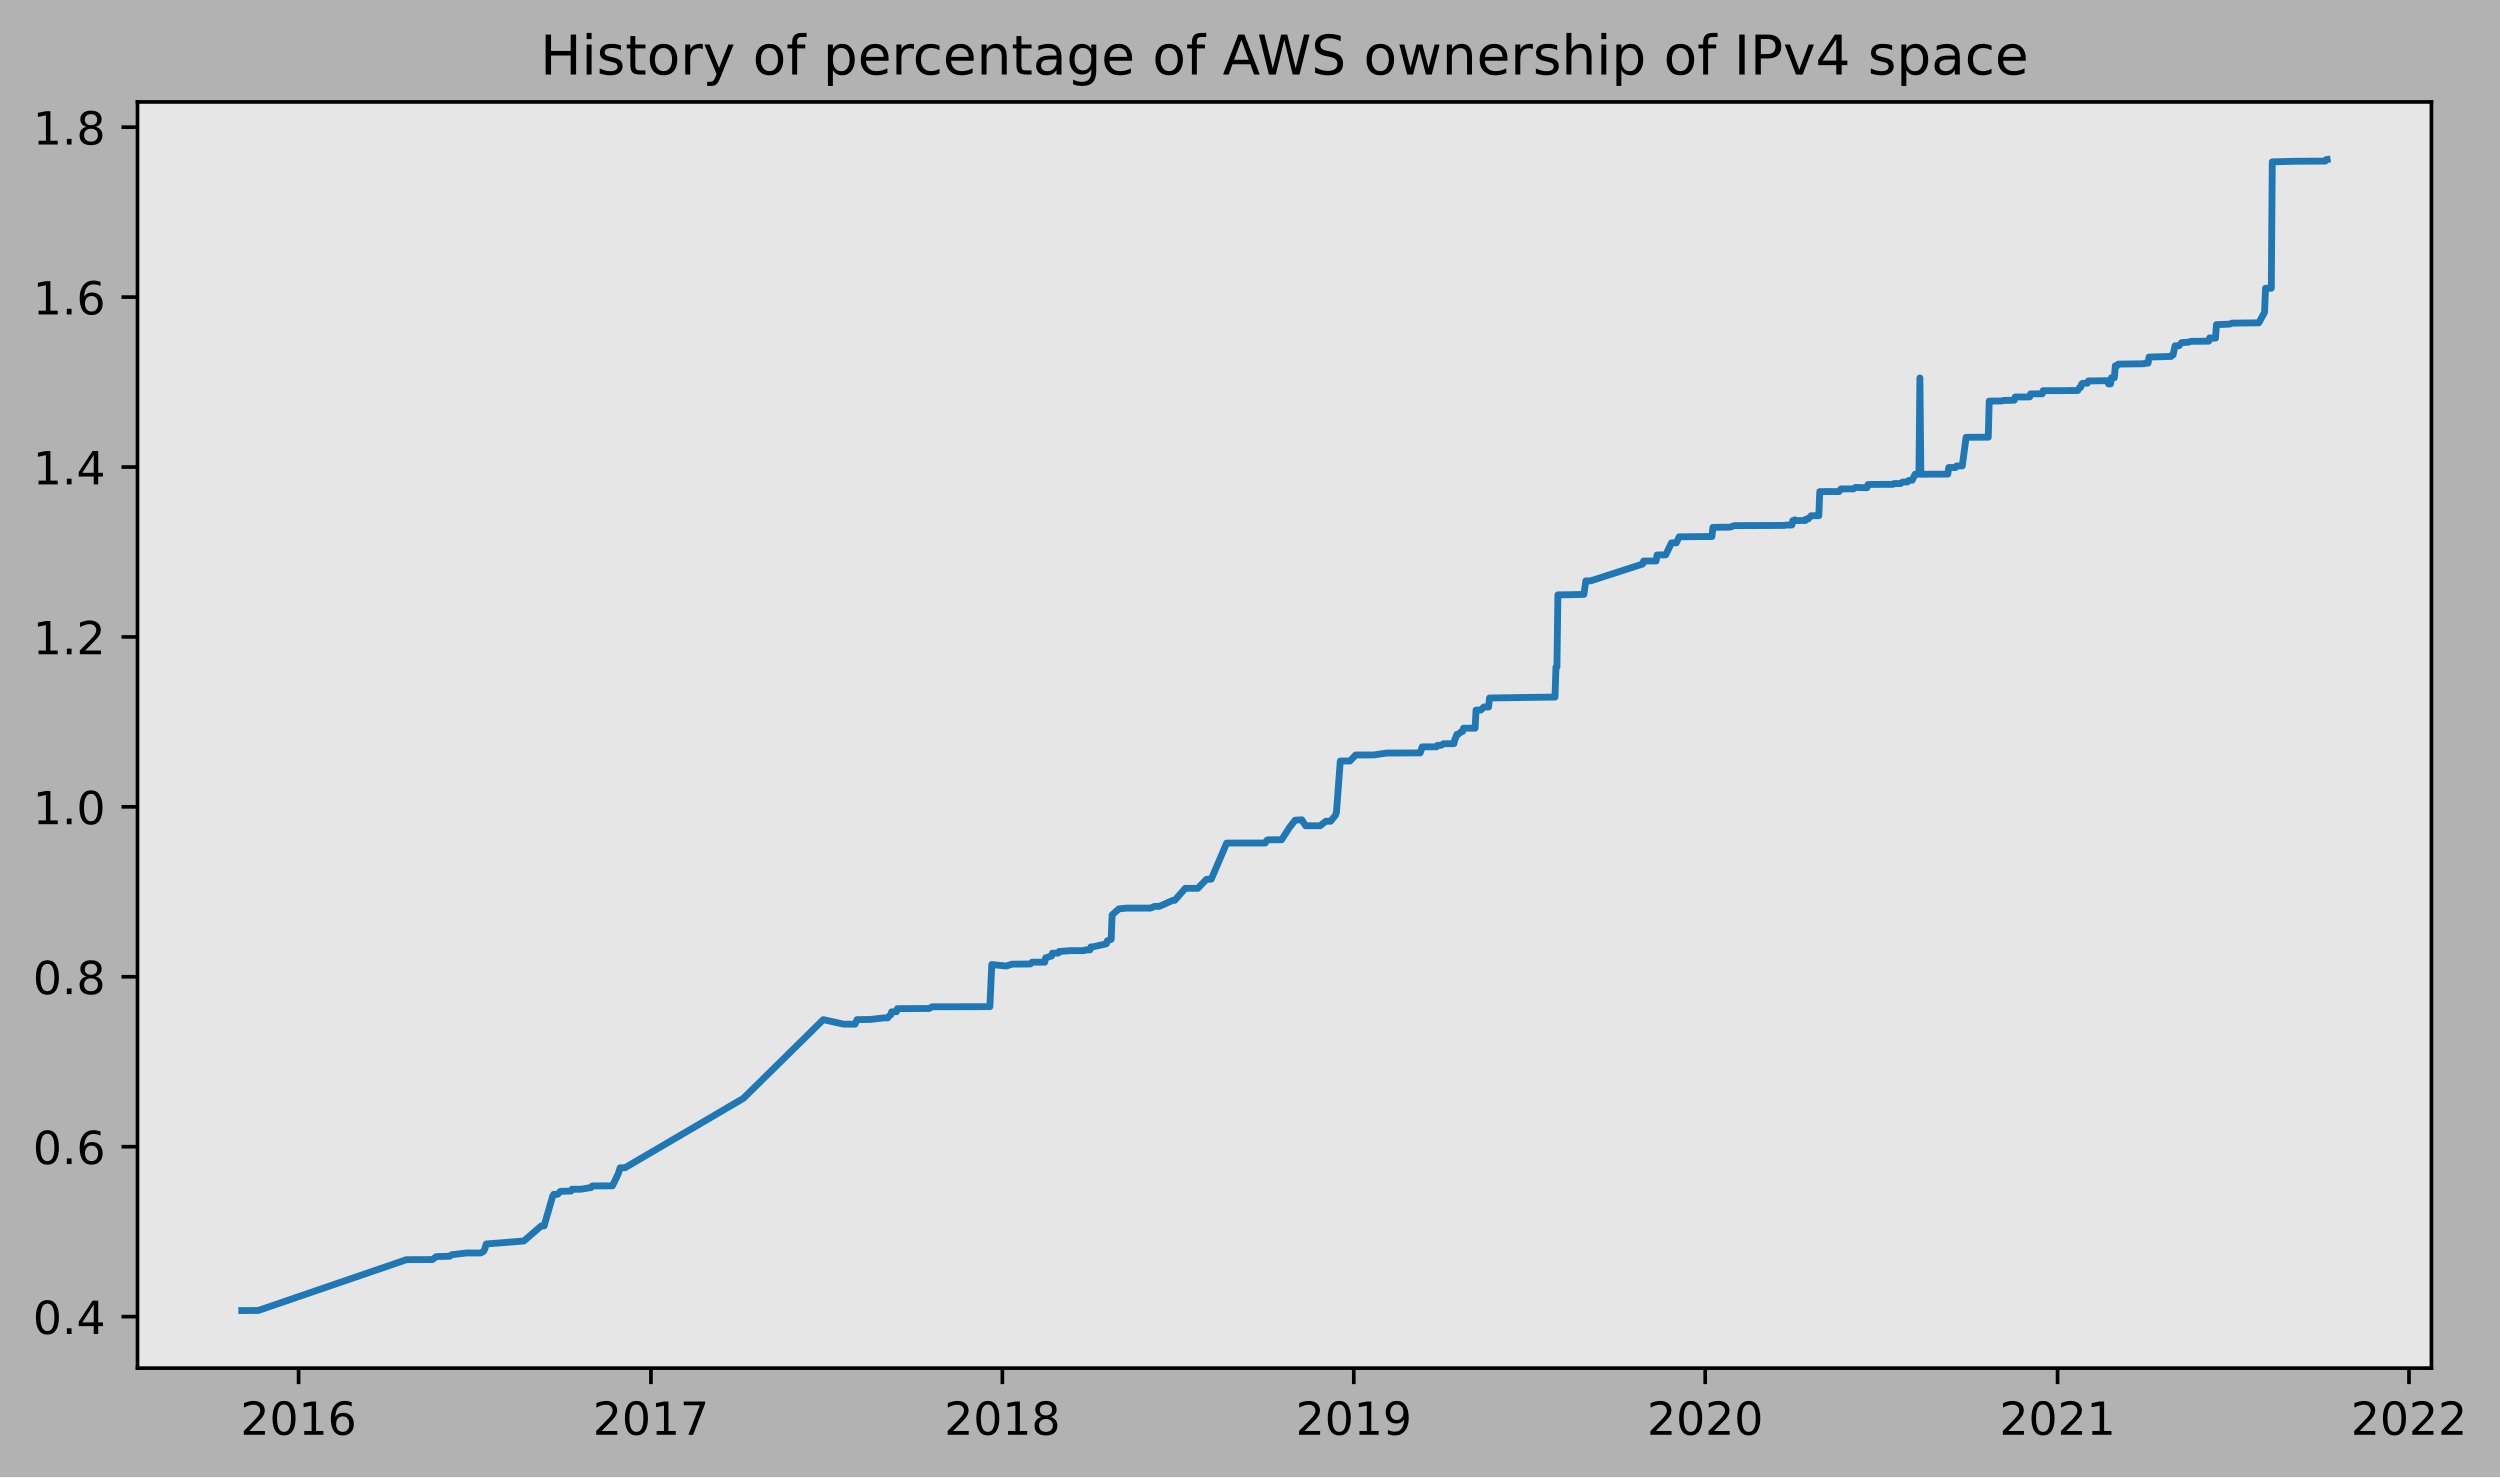
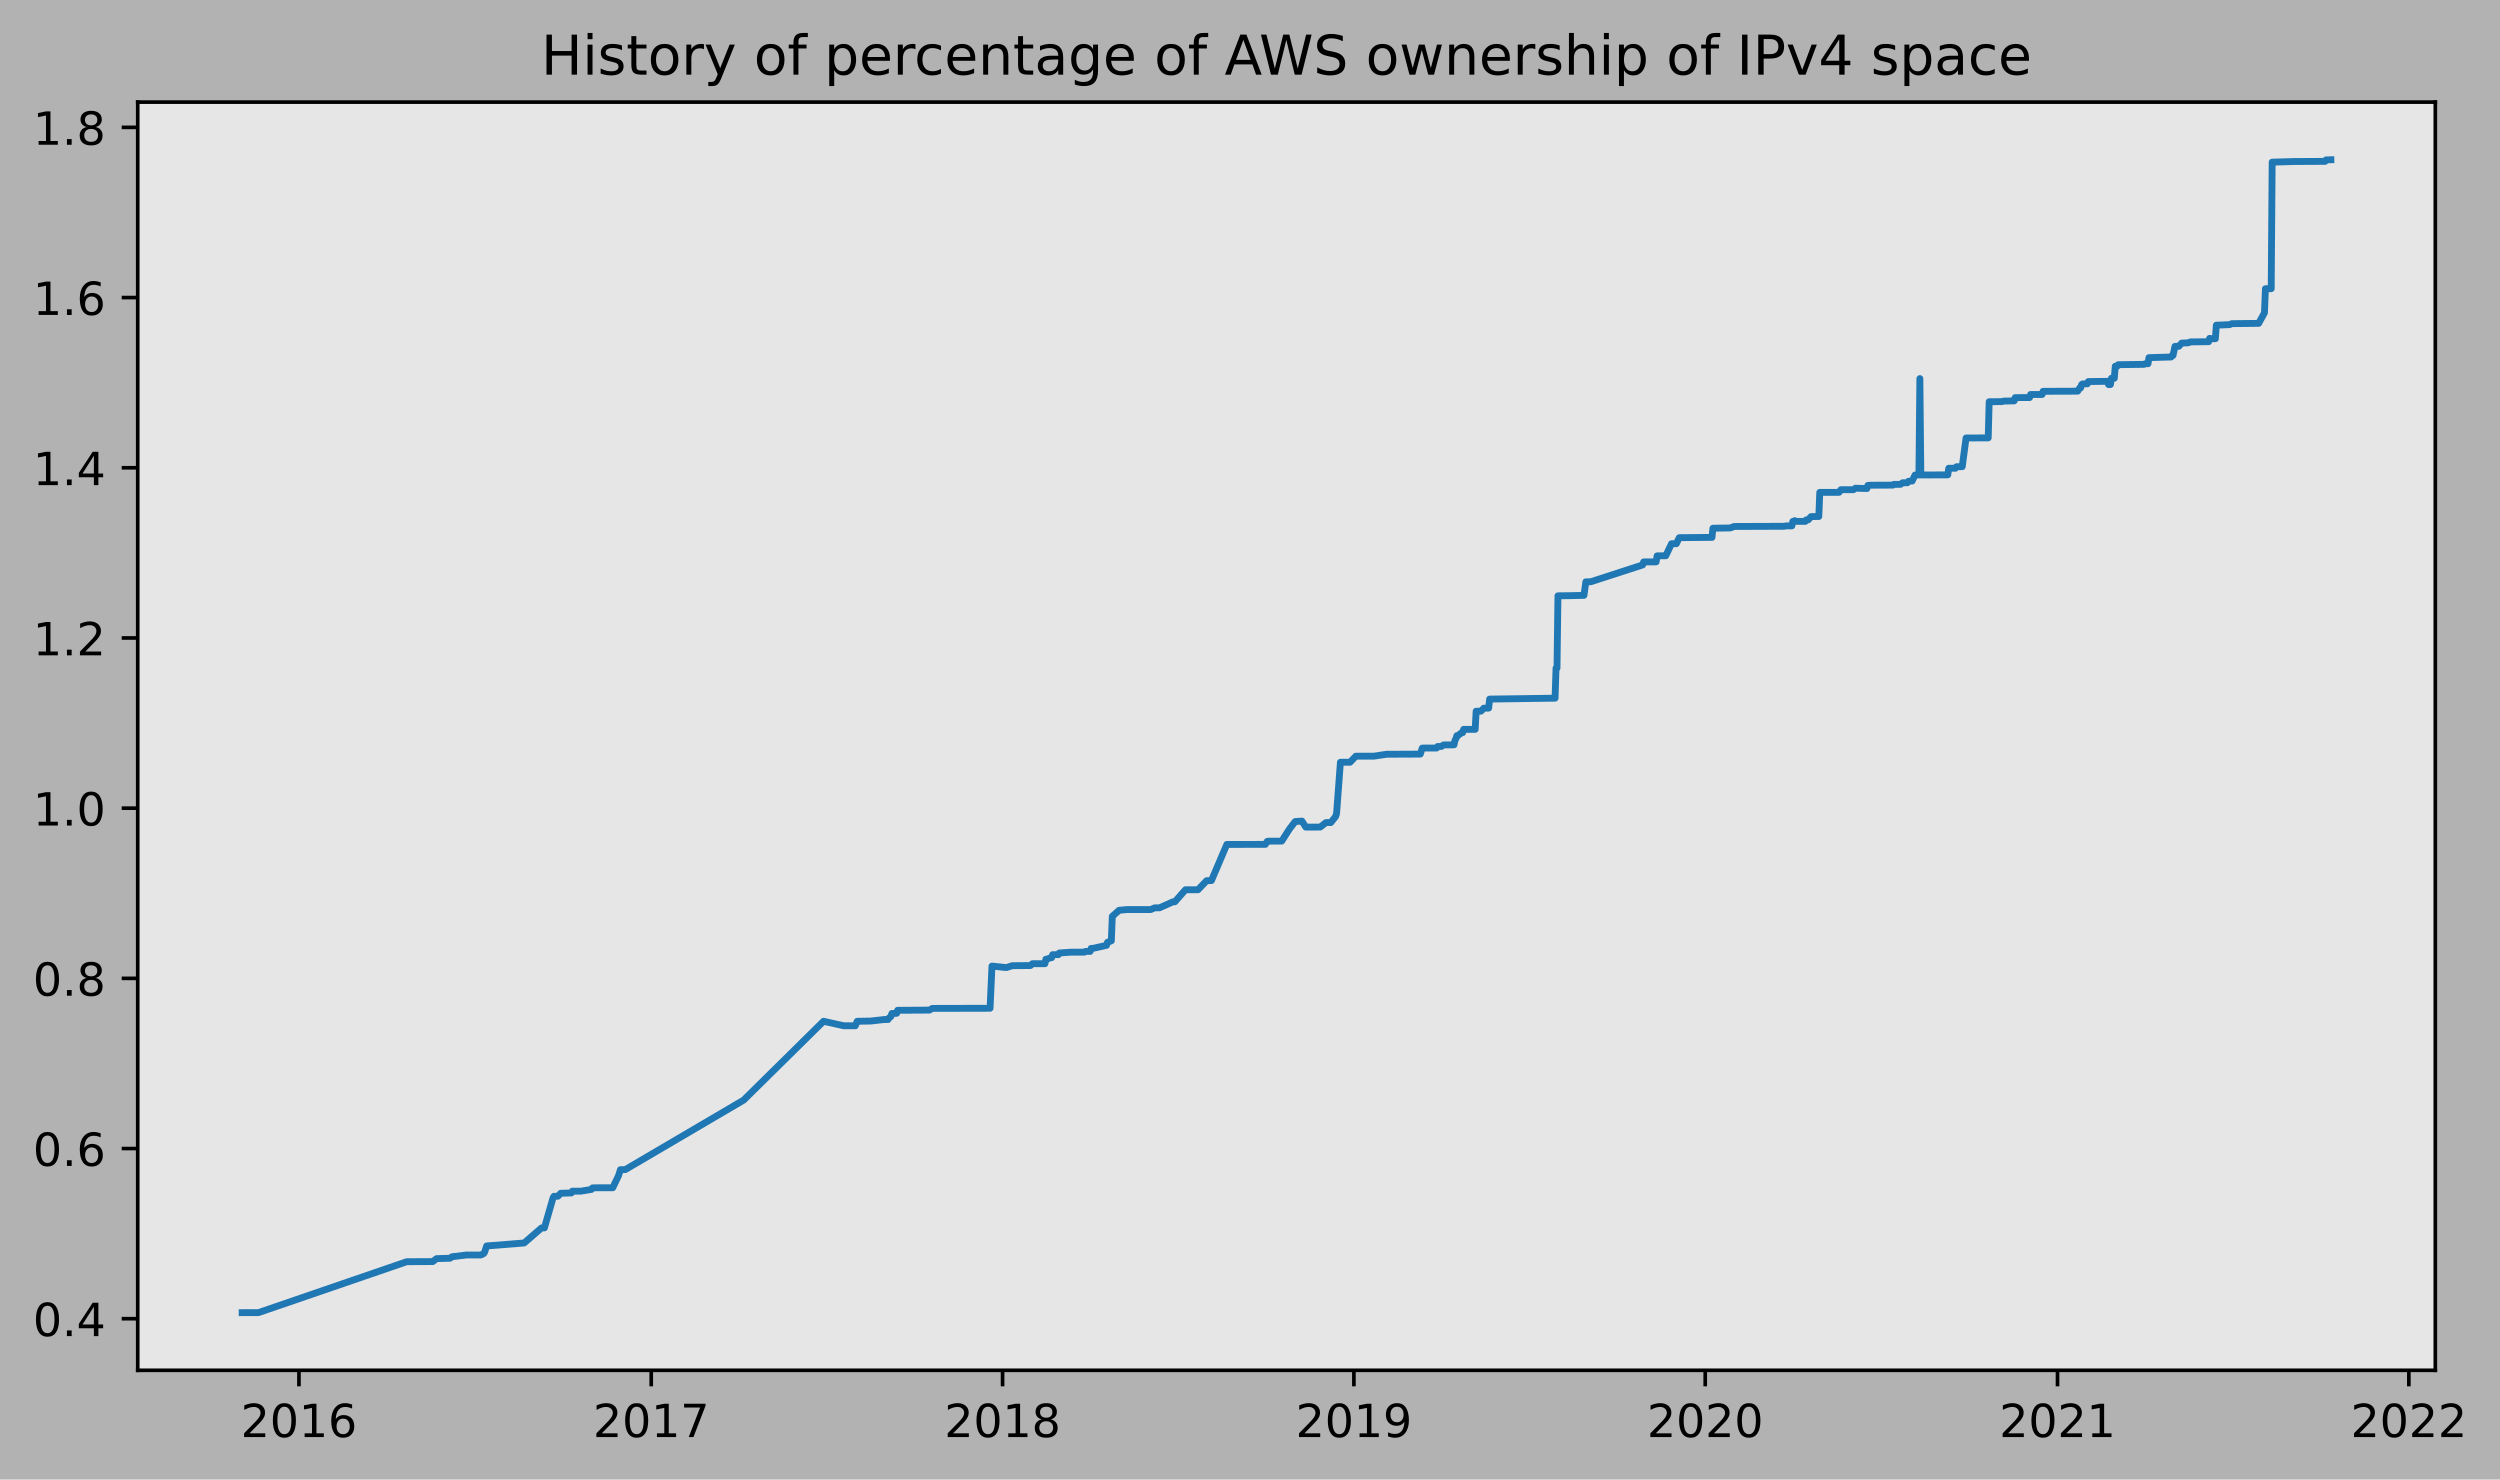
- <svg xmlns="http://www.w3.org/2000/svg" xmlns:xlink="http://www.w3.org/1999/xlink" height="323.396pt" version="1.1" viewBox="0 0 547.317 323.396" width="547.317pt">
+ <svg xmlns="http://www.w3.org/2000/svg" xmlns:xlink="http://www.w3.org/1999/xlink" height="323.396pt" version="1.1" viewBox="0 0 546.442 323.396" width="546.442pt">
  <defs>
    <style type="text/css">
*{stroke-linecap:butt;stroke-linejoin:round;}
  </style>
  </defs>
  <g id="figure_1">
    <g id="patch_1">
-       <path d="M 0 323.396  L 547.317 323.396  L 547.317 0  L 0 0  z " style="fill:#b2b2b2;" />
+       <path d="M 0 323.396  L 546.442 323.396  L 546.442 0  L 0 0  z " style="fill:#b2b2b2;" />
    </g>
    <g id="axes_1">
      <g id="patch_2">
        <path d="M 30.103 299.518  L 532.303 299.518  L 532.303 22.318  L 30.103 22.318  z " style="fill:#e6e6e6;" />
      </g>
      <g id="matplotlib.axis_1">
        <g id="xtick_1">
          <g id="line2d_1">
            <defs>
-               <path d="M 0 0  L 0 3.5  " id="m9210eb349b" style="stroke:#000000;stroke-width:0.8;" />
-             </defs>
-             <g>
-               <use style="stroke:#000000;stroke-width:0.8;" x="65.366" xlink:href="#m9210eb349b" y="299.518" />
+               <path d="M 0 0  L 0 3.5  " id="m780eaa1b71" style="stroke:#000000;stroke-width:0.8;" />
+             </defs>
+             <g>
+               <use style="stroke:#000000;stroke-width:0.8;" x="65.343" xlink:href="#m780eaa1b71" y="299.518" />
            </g>
          </g>
          <g id="text_1">
            <defs>
              <path d="M 19.188 8.297  L 53.609 8.297  L 53.609 0  L 7.328 0  L 7.328 8.297  Q 12.938 14.109 22.625 23.891  Q 32.328 33.688 34.812 36.531  Q 39.547 41.844 41.422 45.531  Q 43.312 49.219 43.312 52.781  Q 43.312 58.594 39.234 62.25  Q 35.156 65.922 28.609 65.922  Q 23.969 65.922 18.812 64.312  Q 13.672 62.703 7.812 59.422  L 7.812 69.391  Q 13.766 71.781 18.938 73  Q 24.125 74.219 28.422 74.219  Q 39.75 74.219 46.484 68.547  Q 53.219 62.891 53.219 53.422  Q 53.219 48.922 51.531 44.891  Q 49.859 40.875 45.406 35.406  Q 44.188 33.984 37.641 27.219  Q 31.109 20.453 19.188 8.297  z " id="DejaVuSans-50" />
              <path d="M 31.781 66.406  Q 24.172 66.406 20.328 58.906  Q 16.5 51.422 16.5 36.375  Q 16.5 21.391 20.328 13.891  Q 24.172 6.391 31.781 6.391  Q 39.453 6.391 43.281 13.891  Q 47.125 21.391 47.125 36.375  Q 47.125 51.422 43.281 58.906  Q 39.453 66.406 31.781 66.406  z M 31.781 74.219  Q 44.047 74.219 50.516 64.516  Q 56.984 54.828 56.984 36.375  Q 56.984 17.969 50.516 8.266  Q 44.047 -1.422 31.781 -1.422  Q 19.531 -1.422 13.062 8.266  Q 6.594 17.969 6.594 36.375  Q 6.594 54.828 13.062 64.516  Q 19.531 74.219 31.781 74.219  z " id="DejaVuSans-48" />
              <path d="M 12.406 8.297  L 28.516 8.297  L 28.516 63.922  L 10.984 60.406  L 10.984 69.391  L 28.422 72.906  L 38.281 72.906  L 38.281 8.297  L 54.391 8.297  L 54.391 0  L 12.406 0  z " id="DejaVuSans-49" />
              <path d="M 33.016 40.375  Q 26.375 40.375 22.484 35.828  Q 18.609 31.297 18.609 23.391  Q 18.609 15.531 22.484 10.953  Q 26.375 6.391 33.016 6.391  Q 39.656 6.391 43.531 10.953  Q 47.406 15.531 47.406 23.391  Q 47.406 31.297 43.531 35.828  Q 39.656 40.375 33.016 40.375  z M 52.594 71.297  L 52.594 62.312  Q 48.875 64.062 45.094 64.984  Q 41.312 65.922 37.594 65.922  Q 27.828 65.922 22.672 59.328  Q 17.531 52.734 16.797 39.406  Q 19.672 43.656 24.016 45.922  Q 28.375 48.188 33.594 48.188  Q 44.578 48.188 50.953 41.516  Q 57.328 34.859 57.328 23.391  Q 57.328 12.156 50.688 5.359  Q 44.047 -1.422 33.016 -1.422  Q 20.359 -1.422 13.672 8.266  Q 6.984 17.969 6.984 36.375  Q 6.984 53.656 15.188 63.938  Q 23.391 74.219 37.203 74.219  Q 40.922 74.219 44.703 73.484  Q 48.484 72.75 52.594 71.297  z " id="DejaVuSans-54" />
            </defs>
-             <g transform="translate(52.64131 314.1166)scale(0.1 -0.1)">
+             <g transform="translate(52.61839 314.1166)scale(0.1 -0.1)">
              <use xlink:href="#DejaVuSans-50" />
              <use x="63.623" xlink:href="#DejaVuSans-48" />
              <use x="127.246" xlink:href="#DejaVuSans-49" />
              <use x="190.869" xlink:href="#DejaVuSans-54" />
            </g>
          </g>
        </g>
        <g id="xtick_2">
          <g id="line2d_2">
            <g>
-               <use style="stroke:#000000;stroke-width:0.8;" x="142.511" xlink:href="#m9210eb349b" y="299.518" />
+               <use style="stroke:#000000;stroke-width:0.8;" x="142.346" xlink:href="#m780eaa1b71" y="299.518" />
            </g>
          </g>
          <g id="text_2">
            <defs>
              <path d="M 8.203 72.906  L 55.078 72.906  L 55.078 68.703  L 28.609 0  L 18.312 0  L 43.219 64.594  L 8.203 64.594  z " id="DejaVuSans-55" />
            </defs>
-             <g transform="translate(129.7861 314.1166)scale(0.1 -0.1)">
+             <g transform="translate(129.621 314.1166)scale(0.1 -0.1)">
              <use xlink:href="#DejaVuSans-50" />
              <use x="63.623" xlink:href="#DejaVuSans-48" />
              <use x="127.246" xlink:href="#DejaVuSans-49" />
              <use x="190.869" xlink:href="#DejaVuSans-55" />
            </g>
          </g>
        </g>
        <g id="xtick_3">
          <g id="line2d_3">
            <g>
-               <use style="stroke:#000000;stroke-width:0.8;" x="219.445" xlink:href="#m9210eb349b" y="299.518" />
+               <use style="stroke:#000000;stroke-width:0.8;" x="219.138" xlink:href="#m780eaa1b71" y="299.518" />
            </g>
          </g>
          <g id="text_3">
            <defs>
              <path d="M 31.781 34.625  Q 24.75 34.625 20.719 30.859  Q 16.703 27.094 16.703 20.516  Q 16.703 13.922 20.719 10.156  Q 24.75 6.391 31.781 6.391  Q 38.812 6.391 42.859 10.172  Q 46.922 13.969 46.922 20.516  Q 46.922 27.094 42.891 30.859  Q 38.875 34.625 31.781 34.625  z M 21.922 38.812  Q 15.578 40.375 12.031 44.719  Q 8.5 49.078 8.5 55.328  Q 8.5 64.062 14.719 69.141  Q 20.953 74.219 31.781 74.219  Q 42.672 74.219 48.875 69.141  Q 55.078 64.062 55.078 55.328  Q 55.078 49.078 51.531 44.719  Q 48 40.375 41.703 38.812  Q 48.828 37.156 52.797 32.312  Q 56.781 27.484 56.781 20.516  Q 56.781 9.906 50.312 4.234  Q 43.844 -1.422 31.781 -1.422  Q 19.734 -1.422 13.25 4.234  Q 6.781 9.906 6.781 20.516  Q 6.781 27.484 10.781 32.312  Q 14.797 37.156 21.922 38.812  z M 18.312 54.391  Q 18.312 48.734 21.844 45.562  Q 25.391 42.391 31.781 42.391  Q 38.141 42.391 41.719 45.562  Q 45.312 48.734 45.312 54.391  Q 45.312 60.062 41.719 63.234  Q 38.141 66.406 31.781 66.406  Q 25.391 66.406 21.844 63.234  Q 18.312 60.062 18.312 54.391  z " id="DejaVuSans-56" />
            </defs>
-             <g transform="translate(206.7201 314.1166)scale(0.1 -0.1)">
+             <g transform="translate(206.4132 314.1166)scale(0.1 -0.1)">
              <use xlink:href="#DejaVuSans-50" />
              <use x="63.623" xlink:href="#DejaVuSans-48" />
              <use x="127.246" xlink:href="#DejaVuSans-49" />
              <use x="190.869" xlink:href="#DejaVuSans-56" />
            </g>
          </g>
        </g>
        <g id="xtick_4">
          <g id="line2d_4">
            <g>
-               <use style="stroke:#000000;stroke-width:0.8;" x="296.379" xlink:href="#m9210eb349b" y="299.518" />
+               <use style="stroke:#000000;stroke-width:0.8;" x="295.93" xlink:href="#m780eaa1b71" y="299.518" />
            </g>
          </g>
          <g id="text_4">
            <defs>
              <path d="M 10.984 1.516  L 10.984 10.5  Q 14.703 8.734 18.5 7.812  Q 22.312 6.891 25.984 6.891  Q 35.75 6.891 40.891 13.453  Q 46.047 20.016 46.781 33.406  Q 43.953 29.203 39.594 26.953  Q 35.25 24.703 29.984 24.703  Q 19.047 24.703 12.672 31.312  Q 6.297 37.938 6.297 49.422  Q 6.297 60.641 12.938 67.422  Q 19.578 74.219 30.609 74.219  Q 43.266 74.219 49.922 64.516  Q 56.594 54.828 56.594 36.375  Q 56.594 19.141 48.406 8.859  Q 40.234 -1.422 26.422 -1.422  Q 22.703 -1.422 18.891 -0.688  Q 15.094 0.047 10.984 1.516  z M 30.609 32.422  Q 37.25 32.422 41.125 36.953  Q 45.016 41.5 45.016 49.422  Q 45.016 57.281 41.125 61.844  Q 37.25 66.406 30.609 66.406  Q 23.969 66.406 20.094 61.844  Q 16.219 57.281 16.219 49.422  Q 16.219 41.5 20.094 36.953  Q 23.969 32.422 30.609 32.422  z " id="DejaVuSans-57" />
            </defs>
-             <g transform="translate(283.6542 314.1166)scale(0.1 -0.1)">
+             <g transform="translate(283.2054 314.1166)scale(0.1 -0.1)">
              <use xlink:href="#DejaVuSans-50" />
              <use x="63.623" xlink:href="#DejaVuSans-48" />
              <use x="127.246" xlink:href="#DejaVuSans-49" />
              <use x="190.869" xlink:href="#DejaVuSans-57" />
            </g>
          </g>
        </g>
        <g id="xtick_5">
          <g id="line2d_5">
            <g>
-               <use style="stroke:#000000;stroke-width:0.8;" x="373.313" xlink:href="#m9210eb349b" y="299.518" />
+               <use style="stroke:#000000;stroke-width:0.8;" x="372.723" xlink:href="#m780eaa1b71" y="299.518" />
            </g>
          </g>
          <g id="text_5">
-             <g transform="translate(360.5882 314.1166)scale(0.1 -0.1)">
+             <g transform="translate(359.9976 314.1166)scale(0.1 -0.1)">
              <use xlink:href="#DejaVuSans-50" />
              <use x="63.623" xlink:href="#DejaVuSans-48" />
              <use x="127.246" xlink:href="#DejaVuSans-50" />
              <use x="190.869" xlink:href="#DejaVuSans-48" />
            </g>
          </g>
        </g>
        <g id="xtick_6">
          <g id="line2d_6">
            <g>
-               <use style="stroke:#000000;stroke-width:0.8;" x="450.458" xlink:href="#m9210eb349b" y="299.518" />
+               <use style="stroke:#000000;stroke-width:0.8;" x="449.725" xlink:href="#m780eaa1b71" y="299.518" />
            </g>
          </g>
          <g id="text_6">
-             <g transform="translate(437.733 314.1166)scale(0.1 -0.1)">
+             <g transform="translate(437.0002 314.1166)scale(0.1 -0.1)">
              <use xlink:href="#DejaVuSans-50" />
              <use x="63.623" xlink:href="#DejaVuSans-48" />
              <use x="127.246" xlink:href="#DejaVuSans-50" />
              <use x="190.869" xlink:href="#DejaVuSans-49" />
            </g>
          </g>
        </g>
        <g id="xtick_7">
          <g id="line2d_7">
            <g>
-               <use style="stroke:#000000;stroke-width:0.8;" x="527.392" xlink:href="#m9210eb349b" y="299.518" />
+               <use style="stroke:#000000;stroke-width:0.8;" x="526.517" xlink:href="#m780eaa1b71" y="299.518" />
            </g>
          </g>
          <g id="text_7">
-             <g transform="translate(514.667 314.1166)scale(0.1 -0.1)">
+             <g transform="translate(513.7924 314.1166)scale(0.1 -0.1)">
              <use xlink:href="#DejaVuSans-50" />
              <use x="63.623" xlink:href="#DejaVuSans-48" />
              <use x="127.246" xlink:href="#DejaVuSans-50" />
              <use x="190.869" xlink:href="#DejaVuSans-50" />
            </g>
          </g>
        </g>
      </g>
      <g id="matplotlib.axis_2">
        <g id="ytick_1">
          <g id="line2d_8">
            <defs>
-               <path d="M 0 0  L -3.5 0  " id="mf52207ef3a" style="stroke:#000000;stroke-width:0.8;" />
-             </defs>
-             <g>
-               <use style="stroke:#000000;stroke-width:0.8;" x="30.103" xlink:href="#mf52207ef3a" y="288.242" />
+               <path d="M 0 0  L -3.5 0  " id="m35c0014f4e" style="stroke:#000000;stroke-width:0.8;" />
+             </defs>
+             <g>
+               <use style="stroke:#000000;stroke-width:0.8;" x="30.103" xlink:href="#m35c0014f4e" y="288.242" />
            </g>
          </g>
          <g id="text_8">
            <defs>
              <path d="M 10.688 12.406  L 21 12.406  L 21 0  L 10.688 0  z " id="DejaVuSans-46" />
              <path d="M 37.797 64.312  L 12.891 25.391  L 37.797 25.391  z M 35.203 72.906  L 47.609 72.906  L 47.609 25.391  L 58.016 25.391  L 58.016 17.188  L 47.609 17.188  L 47.609 0  L 37.797 0  L 37.797 17.188  L 4.891 17.188  L 4.891 26.703  z " id="DejaVuSans-52" />
            </defs>
            <g transform="translate(7.2 292.0412)scale(0.1 -0.1)">
              <use xlink:href="#DejaVuSans-48" />
              <use x="63.623" xlink:href="#DejaVuSans-46" />
              <use x="95.41" xlink:href="#DejaVuSans-52" />
            </g>
          </g>
        </g>
        <g id="ytick_2">
          <g id="line2d_9">
            <g>
-               <use style="stroke:#000000;stroke-width:0.8;" x="30.103" xlink:href="#mf52207ef3a" y="251.042" />
+               <use style="stroke:#000000;stroke-width:0.8;" x="30.103" xlink:href="#m35c0014f4e" y="251.042" />
            </g>
          </g>
          <g id="text_9">
            <g transform="translate(7.2 254.8414)scale(0.1 -0.1)">
              <use xlink:href="#DejaVuSans-48" />
              <use x="63.623" xlink:href="#DejaVuSans-46" />
              <use x="95.41" xlink:href="#DejaVuSans-54" />
            </g>
          </g>
        </g>
        <g id="ytick_3">
          <g id="line2d_10">
            <g>
-               <use style="stroke:#000000;stroke-width:0.8;" x="30.103" xlink:href="#mf52207ef3a" y="213.842" />
+               <use style="stroke:#000000;stroke-width:0.8;" x="30.103" xlink:href="#m35c0014f4e" y="213.842" />
            </g>
          </g>
          <g id="text_10">
            <g transform="translate(7.2 217.6415)scale(0.1 -0.1)">
              <use xlink:href="#DejaVuSans-48" />
              <use x="63.623" xlink:href="#DejaVuSans-46" />
              <use x="95.41" xlink:href="#DejaVuSans-56" />
            </g>
          </g>
        </g>
        <g id="ytick_4">
          <g id="line2d_11">
            <g>
-               <use style="stroke:#000000;stroke-width:0.8;" x="30.103" xlink:href="#mf52207ef3a" y="176.642" />
+               <use style="stroke:#000000;stroke-width:0.8;" x="30.103" xlink:href="#m35c0014f4e" y="176.642" />
            </g>
          </g>
          <g id="text_11">
            <g transform="translate(7.2 180.4416)scale(0.1 -0.1)">
              <use xlink:href="#DejaVuSans-49" />
              <use x="63.623" xlink:href="#DejaVuSans-46" />
              <use x="95.41" xlink:href="#DejaVuSans-48" />
            </g>
          </g>
        </g>
        <g id="ytick_5">
          <g id="line2d_12">
            <g>
-               <use style="stroke:#000000;stroke-width:0.8;" x="30.103" xlink:href="#mf52207ef3a" y="139.443" />
+               <use style="stroke:#000000;stroke-width:0.8;" x="30.103" xlink:href="#m35c0014f4e" y="139.443" />
            </g>
          </g>
          <g id="text_12">
            <g transform="translate(7.2 143.2418)scale(0.1 -0.1)">
              <use xlink:href="#DejaVuSans-49" />
              <use x="63.623" xlink:href="#DejaVuSans-46" />
              <use x="95.41" xlink:href="#DejaVuSans-50" />
            </g>
          </g>
        </g>
        <g id="ytick_6">
          <g id="line2d_13">
            <g>
-               <use style="stroke:#000000;stroke-width:0.8;" x="30.103" xlink:href="#mf52207ef3a" y="102.243" />
+               <use style="stroke:#000000;stroke-width:0.8;" x="30.103" xlink:href="#m35c0014f4e" y="102.243" />
            </g>
          </g>
          <g id="text_13">
            <g transform="translate(7.2 106.0419)scale(0.1 -0.1)">
              <use xlink:href="#DejaVuSans-49" />
              <use x="63.623" xlink:href="#DejaVuSans-46" />
              <use x="95.41" xlink:href="#DejaVuSans-52" />
            </g>
          </g>
        </g>
        <g id="ytick_7">
          <g id="line2d_14">
            <g>
-               <use style="stroke:#000000;stroke-width:0.8;" x="30.103" xlink:href="#mf52207ef3a" y="65.043" />
+               <use style="stroke:#000000;stroke-width:0.8;" x="30.103" xlink:href="#m35c0014f4e" y="65.043" />
            </g>
          </g>
          <g id="text_14">
            <g transform="translate(7.2 68.84209)scale(0.1 -0.1)">
              <use xlink:href="#DejaVuSans-49" />
              <use x="63.623" xlink:href="#DejaVuSans-46" />
              <use x="95.41" xlink:href="#DejaVuSans-54" />
            </g>
          </g>
        </g>
        <g id="ytick_8">
          <g id="line2d_15">
            <g>
-               <use style="stroke:#000000;stroke-width:0.8;" x="30.103" xlink:href="#mf52207ef3a" y="27.843" />
+               <use style="stroke:#000000;stroke-width:0.8;" x="30.103" xlink:href="#m35c0014f4e" y="27.843" />
            </g>
          </g>
          <g id="text_15">
            <g transform="translate(7.2 31.64223)scale(0.1 -0.1)">
              <use xlink:href="#DejaVuSans-49" />
              <use x="63.623" xlink:href="#DejaVuSans-46" />
              <use x="95.41" xlink:href="#DejaVuSans-56" />
            </g>
          </g>
        </g>
      </g>
      <g id="line2d_16">
-         <path clip-path="url(#pef727d426b)" d="M 52.93 286.918  L 56.514 286.904  L 88.973 275.778  L 94.664 275.753  L 95.508 275.105  L 98.458 275.023  L 98.88 274.695  L 102.042 274.313  L 105.203 274.315  L 105.836 273.986  L 106.046 273.657  L 106.468 272.335  L 114.688 271.687  L 118.482 268.393  L 119.115 268.391  L 121.012 261.806  L 121.223 261.476  L 122.066 261.476  L 122.698 260.818  L 125.017 260.752  L 125.227 260.359  L 127.124 260.359  L 129.443 259.972  L 129.654 259.642  L 130.075 259.627  L 134.08 259.615  L 135.345 256.981  L 135.766 255.664  L 136.82 255.654  L 162.746 240.456  L 180.24 223.225  L 184.667 224.209  L 187.196 224.216  L 187.618 223.228  L 190.569 223.179  L 193.519 222.843  L 194.363 222.843  L 194.573 222.514  L 194.995 222.185  L 195.206 221.526  L 196.26 221.485  L 196.47 220.826  L 203.426 220.784  L 204.058 220.414  L 216.705 220.383  L 217.127 211.164  L 220.288 211.493  L 221.553 211.08  L 225.558 211.044  L 225.979 210.648  L 228.719 210.649  L 228.93 209.661  L 229.141 209.659  L 229.984 209.328  L 230.195 209.327  L 230.406 208.669  L 231.67 208.667  L 231.881 208.29  L 232.092 208.288  L 234.41 208.12  L 237.361 208.119  L 237.572 207.954  L 238.626 207.953  L 238.837 207.294  L 239.258 207.289  L 242.209 206.63  L 242.42 205.972  L 243.263 205.643  L 243.474 200.292  L 244.949 198.975  L 246.636 198.811  L 251.905 198.804  L 252.748 198.434  L 253.802 198.434  L 256.753 197.117  L 257.174 197.113  L 259.493 194.478  L 262.233 194.481  L 264.13 192.5  L 265.184 192.473  L 268.556 184.569  L 276.988 184.564  L 277.409 183.906  L 277.62 183.854  L 280.571 183.851  L 282.257 181.217  L 283.522 179.57  L 284.997 179.471  L 285.84 180.788  L 289.002 180.777  L 290.267 179.789  L 291.32 179.788  L 292.374 178.471  L 292.585 177.807  L 293.428 166.613  L 295.536 166.607  L 296.801 165.285  L 300.805 165.274  L 303.546 164.862  L 310.923 164.829  L 311.344 163.511  L 314.506 163.496  L 314.717 163.167  L 315.56 163.155  L 315.982 162.826  L 318.3 162.808  L 318.511 161.82  L 318.722 161.491  L 318.932 160.796  L 319.143 160.795  L 319.986 160.137  L 320.197 160.136  L 320.408 159.423  L 322.937 159.419  L 323.148 155.453  L 324.202 155.446  L 324.834 154.786  L 325.888 154.781  L 326.099 152.803  L 340.432 152.605  L 340.643 146.035  L 340.853 146.035  L 341.064 130.231  L 343.593 130.201  L 346.755 130.134  L 347.177 127.171  L 348.231 127.164  L 359.613 123.481  L 359.823 122.822  L 362.563 122.812  L 362.774 121.495  L 364.671 121.477  L 365.936 118.843  L 366.99 118.842  L 367.622 117.525  L 373.524 117.466  L 374.789 117.461  L 374.999 115.456  L 378.793 115.399  L 379.637 115.075  L 390.597 115.031  L 391.019 114.949  L 392.283 114.944  L 392.494 113.977  L 392.705 113.977  L 392.916 113.804  L 393.126 113.966  L 395.234 113.953  L 395.445 113.625  L 395.866 113.624  L 396.499 112.912  L 398.185 112.895  L 398.396 107.625  L 402.611 107.616  L 403.033 107.039  L 405.773 107.037  L 406.195 106.708  L 408.724 106.785  L 408.935 106.091  L 409.778 106.056  L 414.415 106.034  L 414.626 105.869  L 416.101 105.864  L 416.523 105.525  L 417.577 105.521  L 417.787 105.223  L 418.209 105.141  L 418.63 105.141  L 419.263 103.824  L 420.106 103.824  L 420.317 82.75  L 420.527 103.822  L 426.429 103.797  L 426.64 102.349  L 428.115 102.349  L 428.326 102.018  L 429.591 102  L 430.434 95.734  L 435.282 95.711  L 435.493 87.809  L 438.233 87.786  L 438.654 87.669  L 440.973 87.621  L 441.184 86.911  L 444.345 86.898  L 444.556 86.228  L 447.086 86.224  L 447.296 85.532  L 454.884 85.502  L 455.306 84.797  L 455.517 84.797  L 455.727 84.081  L 455.938 83.914  L 456.992 83.894  L 457.203 83.401  L 461.418 83.345  L 461.629 84.054  L 462.051 84.052  L 462.262 82.686  L 462.894 82.686  L 463.105 80.052  L 463.526 80.05  L 463.737 79.716  L 469.428 79.635  L 469.639 79.504  L 470.271 79.503  L 470.482 78.175  L 475.33 78.029  L 475.541 77.699  L 475.751 77.697  L 476.173 75.711  L 477.016 75.702  L 477.648 74.992  L 479.124 74.928  L 479.545 74.732  L 483.55 74.689  L 483.761 73.963  L 484.393 74.044  L 485.026 74.038  L 485.236 71.074  L 485.869 71.055  L 488.187 70.95  L 488.609 70.744  L 494.511 70.679  L 495.775 68.369  L 495.986 63.101  L 497.251 63.1  L 497.461 35.441  L 501.256 35.335  L 502.099 35.307  L 507.579 35.277  L 509.054 35.274  L 509.265 34.945  L 509.476 34.918  L 509.476 34.918  " style="fill:none;stroke:#1f77b4;stroke-linecap:square;stroke-width:1.5;" />
+         <path clip-path="url(#p59aba2f9f2)" d="M 52.93 286.918  L 56.507 286.904  L 88.907 275.778  L 94.588 275.753  L 95.429 275.105  L 98.375 275.023  L 98.795 274.695  L 101.951 274.313  L 105.107 274.315  L 105.738 273.986  L 105.949 273.657  L 106.369 272.335  L 114.575 271.687  L 118.362 268.393  L 118.993 268.391  L 120.886 261.806  L 121.097 261.476  L 121.938 261.476  L 122.569 260.818  L 124.884 260.752  L 125.094 260.359  L 126.988 260.359  L 129.302 259.972  L 129.512 259.642  L 129.933 259.627  L 133.93 259.615  L 135.193 256.981  L 135.614 255.664  L 136.665 255.654  L 162.543 240.456  L 180.006 223.225  L 184.424 224.209  L 186.949 224.216  L 187.369 223.228  L 190.315 223.179  L 193.26 222.843  L 194.102 222.843  L 194.312 222.514  L 194.733 222.185  L 194.943 221.526  L 195.995 221.485  L 196.206 220.826  L 203.149 220.784  L 203.78 220.414  L 216.403 220.383  L 216.824 211.164  L 219.98 211.493  L 221.242 211.08  L 225.239 211.044  L 225.66 210.648  L 228.395 210.649  L 228.606 209.661  L 228.816 209.659  L 229.658 209.328  L 229.868 209.327  L 230.078 208.669  L 231.341 208.667  L 231.551 208.29  L 231.762 208.288  L 234.076 208.12  L 237.021 208.119  L 237.232 207.954  L 238.284 207.953  L 238.494 207.294  L 238.915 207.289  L 241.86 206.63  L 242.071 205.972  L 242.912 205.643  L 243.123 200.292  L 244.595 198.975  L 246.278 198.811  L 251.538 198.804  L 252.38 198.434  L 253.432 198.434  L 256.377 197.117  L 256.798 197.113  L 259.112 194.478  L 261.847 194.481  L 263.741 192.5  L 264.793 192.473  L 268.159 184.569  L 276.575 184.564  L 276.995 183.906  L 277.206 183.854  L 280.151 183.851  L 281.834 181.217  L 283.097 179.57  L 284.569 179.471  L 285.411 180.788  L 288.567 180.777  L 289.829 179.789  L 290.881 179.788  L 291.933 178.471  L 292.143 177.807  L 292.985 166.613  L 295.089 166.607  L 296.351 165.285  L 300.349 165.274  L 303.084 164.862  L 310.447 164.829  L 310.868 163.511  L 314.024 163.496  L 314.234 163.167  L 315.076 163.155  L 315.497 162.826  L 317.811 162.808  L 318.021 161.82  L 318.232 161.491  L 318.442 160.796  L 318.652 160.795  L 319.494 160.137  L 319.704 160.136  L 319.915 159.423  L 322.439 159.419  L 322.65 155.453  L 323.702 155.446  L 324.333 154.786  L 325.385 154.781  L 325.595 152.803  L 339.902 152.605  L 340.112 146.035  L 340.323 146.035  L 340.533 130.231  L 343.058 130.201  L 346.214 130.134  L 346.634 127.171  L 347.686 127.164  L 359.047 123.481  L 359.258 122.822  L 361.993 122.812  L 362.203 121.495  L 364.097 121.477  L 365.359 118.843  L 366.411 118.842  L 367.042 117.525  L 372.933 117.466  L 374.195 117.461  L 374.406 115.456  L 378.193 115.399  L 379.034 115.075  L 389.975 115.031  L 390.395 114.949  L 391.658 114.944  L 391.868 113.977  L 392.078 113.977  L 392.289 113.804  L 392.499 113.966  L 394.603 113.953  L 394.814 113.625  L 395.234 113.624  L 395.865 112.912  L 397.549 112.895  L 397.759 107.625  L 401.967 107.616  L 402.388 107.039  L 405.123 107.037  L 405.543 106.708  L 408.068 106.785  L 408.278 106.091  L 409.12 106.056  L 413.749 106.034  L 413.959 105.869  L 415.432 105.864  L 415.852 105.525  L 416.904 105.521  L 417.115 105.223  L 417.536 105.141  L 417.956 105.141  L 418.588 103.824  L 419.429 103.824  L 419.639 82.75  L 419.85 103.822  L 425.741 103.797  L 425.951 102.349  L 427.424 102.349  L 427.634 102.018  L 428.897 102  L 429.738 95.734  L 434.577 95.711  L 434.788 87.809  L 437.523 87.786  L 437.943 87.669  L 440.258 87.621  L 440.468 86.911  L 443.624 86.898  L 443.834 86.228  L 446.359 86.224  L 446.569 85.532  L 454.143 85.502  L 454.564 84.797  L 454.775 84.797  L 454.985 84.081  L 455.195 83.914  L 456.247 83.894  L 456.458 83.401  L 460.665 83.345  L 460.876 84.054  L 461.297 84.052  L 461.507 82.686  L 462.138 82.686  L 462.349 80.052  L 462.769 80.05  L 462.98 79.716  L 468.66 79.635  L 468.871 79.504  L 469.502 79.503  L 469.712 78.175  L 474.551 78.029  L 474.762 77.699  L 474.972 77.697  L 475.393 75.711  L 476.234 75.702  L 476.865 74.992  L 478.338 74.928  L 478.759 74.732  L 482.756 74.689  L 482.967 73.963  L 483.598 74.044  L 484.229 74.038  L 484.439 71.074  L 485.071 71.055  L 487.385 70.95  L 487.806 70.744  L 493.697 70.679  L 494.959 68.369  L 495.169 63.101  L 496.432 63.1  L 496.642 35.441  L 500.429 35.335  L 501.271 35.307  L 506.741 35.277  L 508.214 35.274  L 508.424 34.945  L 509.476 34.918  L 509.476 34.918  " style="fill:none;stroke:#1f77b4;stroke-linecap:square;stroke-width:1.5;" />
      </g>
      <g id="patch_3">
        <path d="M 30.103 299.518  L 30.103 22.318  " style="fill:none;stroke:#000000;stroke-linecap:square;stroke-linejoin:miter;stroke-width:0.8;" />
      </g>
      <g id="patch_4">
        <path d="M 532.303 299.518  L 532.303 22.318  " style="fill:none;stroke:#000000;stroke-linecap:square;stroke-linejoin:miter;stroke-width:0.8;" />
      </g>
      <g id="patch_5">
        <path d="M 30.103 299.518  L 532.303 299.518  " style="fill:none;stroke:#000000;stroke-linecap:square;stroke-linejoin:miter;stroke-width:0.8;" />
      </g>
      <g id="patch_6">
        <path d="M 30.103 22.318  L 532.303 22.318  " style="fill:none;stroke:#000000;stroke-linecap:square;stroke-linejoin:miter;stroke-width:0.8;" />
      </g>
      <g id="text_16">
        <defs>
          <path d="M 9.812 72.906  L 19.672 72.906  L 19.672 43.016  L 55.516 43.016  L 55.516 72.906  L 65.375 72.906  L 65.375 0  L 55.516 0  L 55.516 34.719  L 19.672 34.719  L 19.672 0  L 9.812 0  z " id="DejaVuSans-72" />
          <path d="M 9.422 54.688  L 18.406 54.688  L 18.406 0  L 9.422 0  z M 9.422 75.984  L 18.406 75.984  L 18.406 64.594  L 9.422 64.594  z " id="DejaVuSans-105" />
          <path d="M 44.281 53.078  L 44.281 44.578  Q 40.484 46.531 36.375 47.5  Q 32.281 48.484 27.875 48.484  Q 21.188 48.484 17.844 46.438  Q 14.5 44.391 14.5 40.281  Q 14.5 37.156 16.891 35.375  Q 19.281 33.594 26.516 31.984  L 29.594 31.297  Q 39.156 29.25 43.188 25.516  Q 47.219 21.781 47.219 15.094  Q 47.219 7.469 41.188 3.016  Q 35.156 -1.422 24.609 -1.422  Q 20.219 -1.422 15.453 -0.562  Q 10.688 0.297 5.422 2  L 5.422 11.281  Q 10.406 8.688 15.234 7.391  Q 20.062 6.109 24.812 6.109  Q 31.156 6.109 34.562 8.281  Q 37.984 10.453 37.984 14.406  Q 37.984 18.062 35.516 20.016  Q 33.062 21.969 24.703 23.781  L 21.578 24.516  Q 13.234 26.266 9.516 29.906  Q 5.812 33.547 5.812 39.891  Q 5.812 47.609 11.281 51.797  Q 16.75 56 26.812 56  Q 31.781 56 36.172 55.266  Q 40.578 54.547 44.281 53.078  z " id="DejaVuSans-115" />
          <path d="M 18.312 70.219  L 18.312 54.688  L 36.812 54.688  L 36.812 47.703  L 18.312 47.703  L 18.312 18.016  Q 18.312 11.328 20.141 9.422  Q 21.969 7.516 27.594 7.516  L 36.812 7.516  L 36.812 0  L 27.594 0  Q 17.188 0 13.234 3.875  Q 9.281 7.766 9.281 18.016  L 9.281 47.703  L 2.688 47.703  L 2.688 54.688  L 9.281 54.688  L 9.281 70.219  z " id="DejaVuSans-116" />
          <path d="M 30.609 48.391  Q 23.391 48.391 19.188 42.75  Q 14.984 37.109 14.984 27.297  Q 14.984 17.484 19.156 11.844  Q 23.344 6.203 30.609 6.203  Q 37.797 6.203 41.984 11.859  Q 46.188 17.531 46.188 27.297  Q 46.188 37.016 41.984 42.703  Q 37.797 48.391 30.609 48.391  z M 30.609 56  Q 42.328 56 49.016 48.375  Q 55.719 40.766 55.719 27.297  Q 55.719 13.875 49.016 6.219  Q 42.328 -1.422 30.609 -1.422  Q 18.844 -1.422 12.172 6.219  Q 5.516 13.875 5.516 27.297  Q 5.516 40.766 12.172 48.375  Q 18.844 56 30.609 56  z " id="DejaVuSans-111" />
          <path d="M 41.109 46.297  Q 39.594 47.172 37.812 47.578  Q 36.031 48 33.891 48  Q 26.266 48 22.188 43.047  Q 18.109 38.094 18.109 28.812  L 18.109 0  L 9.078 0  L 9.078 54.688  L 18.109 54.688  L 18.109 46.188  Q 20.953 51.172 25.484 53.578  Q 30.031 56 36.531 56  Q 37.453 56 38.578 55.875  Q 39.703 55.766 41.062 55.516  z " id="DejaVuSans-114" />
          <path d="M 32.172 -5.078  Q 28.375 -14.844 24.75 -17.812  Q 21.141 -20.797 15.094 -20.797  L 7.906 -20.797  L 7.906 -13.281  L 13.188 -13.281  Q 16.891 -13.281 18.938 -11.516  Q 21 -9.766 23.484 -3.219  L 25.094 0.875  L 2.984 54.688  L 12.5 54.688  L 29.594 11.922  L 46.688 54.688  L 56.203 54.688  z " id="DejaVuSans-121" />
          <path id="DejaVuSans-32" />
          <path d="M 37.109 75.984  L 37.109 68.5  L 28.516 68.5  Q 23.688 68.5 21.797 66.547  Q 19.922 64.594 19.922 59.516  L 19.922 54.688  L 34.719 54.688  L 34.719 47.703  L 19.922 47.703  L 19.922 0  L 10.891 0  L 10.891 47.703  L 2.297 47.703  L 2.297 54.688  L 10.891 54.688  L 10.891 58.5  Q 10.891 67.625 15.141 71.797  Q 19.391 75.984 28.609 75.984  z " id="DejaVuSans-102" />
          <path d="M 18.109 8.203  L 18.109 -20.797  L 9.078 -20.797  L 9.078 54.688  L 18.109 54.688  L 18.109 46.391  Q 20.953 51.266 25.266 53.625  Q 29.594 56 35.594 56  Q 45.562 56 51.781 48.094  Q 58.016 40.188 58.016 27.297  Q 58.016 14.406 51.781 6.484  Q 45.562 -1.422 35.594 -1.422  Q 29.594 -1.422 25.266 0.953  Q 20.953 3.328 18.109 8.203  z M 48.688 27.297  Q 48.688 37.203 44.609 42.844  Q 40.531 48.484 33.406 48.484  Q 26.266 48.484 22.188 42.844  Q 18.109 37.203 18.109 27.297  Q 18.109 17.391 22.188 11.75  Q 26.266 6.109 33.406 6.109  Q 40.531 6.109 44.609 11.75  Q 48.688 17.391 48.688 27.297  z " id="DejaVuSans-112" />
          <path d="M 56.203 29.594  L 56.203 25.203  L 14.891 25.203  Q 15.484 15.922 20.484 11.062  Q 25.484 6.203 34.422 6.203  Q 39.594 6.203 44.453 7.469  Q 49.312 8.734 54.109 11.281  L 54.109 2.781  Q 49.266 0.734 44.188 -0.344  Q 39.109 -1.422 33.891 -1.422  Q 20.797 -1.422 13.156 6.188  Q 5.516 13.812 5.516 26.812  Q 5.516 40.234 12.766 48.109  Q 20.016 56 32.328 56  Q 43.359 56 49.781 48.891  Q 56.203 41.797 56.203 29.594  z M 47.219 32.234  Q 47.125 39.594 43.094 43.984  Q 39.062 48.391 32.422 48.391  Q 24.906 48.391 20.391 44.141  Q 15.875 39.891 15.188 32.172  z " id="DejaVuSans-101" />
          <path d="M 48.781 52.594  L 48.781 44.188  Q 44.969 46.297 41.141 47.344  Q 37.312 48.391 33.406 48.391  Q 24.656 48.391 19.812 42.844  Q 14.984 37.312 14.984 27.297  Q 14.984 17.281 19.812 11.734  Q 24.656 6.203 33.406 6.203  Q 37.312 6.203 41.141 7.25  Q 44.969 8.297 48.781 10.406  L 48.781 2.094  Q 45.016 0.344 40.984 -0.531  Q 36.969 -1.422 32.422 -1.422  Q 20.062 -1.422 12.781 6.344  Q 5.516 14.109 5.516 27.297  Q 5.516 40.672 12.859 48.328  Q 20.219 56 33.016 56  Q 37.156 56 41.109 55.141  Q 45.062 54.297 48.781 52.594  z " id="DejaVuSans-99" />
          <path d="M 54.891 33.016  L 54.891 0  L 45.906 0  L 45.906 32.719  Q 45.906 40.484 42.875 44.328  Q 39.844 48.188 33.797 48.188  Q 26.516 48.188 22.312 43.547  Q 18.109 38.922 18.109 30.906  L 18.109 0  L 9.078 0  L 9.078 54.688  L 18.109 54.688  L 18.109 46.188  Q 21.344 51.125 25.703 53.562  Q 30.078 56 35.797 56  Q 45.219 56 50.047 50.172  Q 54.891 44.344 54.891 33.016  z " id="DejaVuSans-110" />
          <path d="M 34.281 27.484  Q 23.391 27.484 19.188 25  Q 14.984 22.516 14.984 16.5  Q 14.984 11.719 18.141 8.906  Q 21.297 6.109 26.703 6.109  Q 34.188 6.109 38.703 11.406  Q 43.219 16.703 43.219 25.484  L 43.219 27.484  z M 52.203 31.203  L 52.203 0  L 43.219 0  L 43.219 8.297  Q 40.141 3.328 35.547 0.953  Q 30.953 -1.422 24.312 -1.422  Q 15.922 -1.422 10.953 3.297  Q 6 8.016 6 15.922  Q 6 25.141 12.172 29.828  Q 18.359 34.516 30.609 34.516  L 43.219 34.516  L 43.219 35.406  Q 43.219 41.609 39.141 45  Q 35.062 48.391 27.688 48.391  Q 23 48.391 18.547 47.266  Q 14.109 46.141 10.016 43.891  L 10.016 52.203  Q 14.938 54.109 19.578 55.047  Q 24.219 56 28.609 56  Q 40.484 56 46.344 49.844  Q 52.203 43.703 52.203 31.203  z " id="DejaVuSans-97" />
          <path d="M 45.406 27.984  Q 45.406 37.75 41.375 43.109  Q 37.359 48.484 30.078 48.484  Q 22.859 48.484 18.828 43.109  Q 14.797 37.75 14.797 27.984  Q 14.797 18.266 18.828 12.891  Q 22.859 7.516 30.078 7.516  Q 37.359 7.516 41.375 12.891  Q 45.406 18.266 45.406 27.984  z M 54.391 6.781  Q 54.391 -7.172 48.188 -13.984  Q 42 -20.797 29.203 -20.797  Q 24.469 -20.797 20.266 -20.094  Q 16.062 -19.391 12.109 -17.922  L 12.109 -9.188  Q 16.062 -11.328 19.922 -12.344  Q 23.781 -13.375 27.781 -13.375  Q 36.625 -13.375 41.016 -8.766  Q 45.406 -4.156 45.406 5.172  L 45.406 9.625  Q 42.625 4.781 38.281 2.391  Q 33.938 0 27.875 0  Q 17.828 0 11.672 7.656  Q 5.516 15.328 5.516 27.984  Q 5.516 40.672 11.672 48.328  Q 17.828 56 27.875 56  Q 33.938 56 38.281 53.609  Q 42.625 51.219 45.406 46.391  L 45.406 54.688  L 54.391 54.688  z " id="DejaVuSans-103" />
          <path d="M 34.188 63.188  L 20.797 26.906  L 47.609 26.906  z M 28.609 72.906  L 39.797 72.906  L 67.578 0  L 57.328 0  L 50.688 18.703  L 17.828 18.703  L 11.188 0  L 0.781 0  z " id="DejaVuSans-65" />
          <path d="M 3.328 72.906  L 13.281 72.906  L 28.609 11.281  L 43.891 72.906  L 54.984 72.906  L 70.312 11.281  L 85.594 72.906  L 95.609 72.906  L 77.297 0  L 64.891 0  L 49.516 63.281  L 33.984 0  L 21.578 0  z " id="DejaVuSans-87" />
          <path d="M 53.516 70.516  L 53.516 60.891  Q 47.906 63.578 42.922 64.891  Q 37.938 66.219 33.297 66.219  Q 25.25 66.219 20.875 63.094  Q 16.5 59.969 16.5 54.203  Q 16.5 49.359 19.406 46.891  Q 22.312 44.438 30.422 42.922  L 36.375 41.703  Q 47.406 39.594 52.656 34.297  Q 57.906 29 57.906 20.125  Q 57.906 9.516 50.797 4.047  Q 43.703 -1.422 29.984 -1.422  Q 24.812 -1.422 18.969 -0.25  Q 13.141 0.922 6.891 3.219  L 6.891 13.375  Q 12.891 10.016 18.656 8.297  Q 24.422 6.594 29.984 6.594  Q 38.422 6.594 43.016 9.906  Q 47.609 13.234 47.609 19.391  Q 47.609 24.75 44.312 27.781  Q 41.016 30.812 33.5 32.328  L 27.484 33.5  Q 16.453 35.688 11.516 40.375  Q 6.594 45.062 6.594 53.422  Q 6.594 63.094 13.406 68.656  Q 20.219 74.219 32.172 74.219  Q 37.312 74.219 42.625 73.281  Q 47.953 72.359 53.516 70.516  z " id="DejaVuSans-83" />
          <path d="M 4.203 54.688  L 13.188 54.688  L 24.422 12.016  L 35.594 54.688  L 46.188 54.688  L 57.422 12.016  L 68.609 54.688  L 77.594 54.688  L 63.281 0  L 52.688 0  L 40.922 44.828  L 29.109 0  L 18.5 0  z " id="DejaVuSans-119" />
          <path d="M 54.891 33.016  L 54.891 0  L 45.906 0  L 45.906 32.719  Q 45.906 40.484 42.875 44.328  Q 39.844 48.188 33.797 48.188  Q 26.516 48.188 22.312 43.547  Q 18.109 38.922 18.109 30.906  L 18.109 0  L 9.078 0  L 9.078 75.984  L 18.109 75.984  L 18.109 46.188  Q 21.344 51.125 25.703 53.562  Q 30.078 56 35.797 56  Q 45.219 56 50.047 50.172  Q 54.891 44.344 54.891 33.016  z " id="DejaVuSans-104" />
          <path d="M 9.812 72.906  L 19.672 72.906  L 19.672 0  L 9.812 0  z " id="DejaVuSans-73" />
          <path d="M 19.672 64.797  L 19.672 37.406  L 32.078 37.406  Q 38.969 37.406 42.719 40.969  Q 46.484 44.531 46.484 51.125  Q 46.484 57.672 42.719 61.234  Q 38.969 64.797 32.078 64.797  z M 9.812 72.906  L 32.078 72.906  Q 44.344 72.906 50.609 67.359  Q 56.891 61.812 56.891 51.125  Q 56.891 40.328 50.609 34.812  Q 44.344 29.297 32.078 29.297  L 19.672 29.297  L 19.672 0  L 9.812 0  z " id="DejaVuSans-80" />
          <path d="M 2.984 54.688  L 12.5 54.688  L 29.594 8.797  L 46.688 54.688  L 56.203 54.688  L 35.688 0  L 23.484 0  z " id="DejaVuSans-118" />
        </defs>
        <g transform="translate(118.2778 16.31812)scale(0.12 -0.12)">
          <use xlink:href="#DejaVuSans-72" />
          <use x="75.195" xlink:href="#DejaVuSans-105" />
          <use x="102.979" xlink:href="#DejaVuSans-115" />
          <use x="155.078" xlink:href="#DejaVuSans-116" />
          <use x="194.287" xlink:href="#DejaVuSans-111" />
          <use x="255.469" xlink:href="#DejaVuSans-114" />
          <use x="296.582" xlink:href="#DejaVuSans-121" />
          <use x="355.762" xlink:href="#DejaVuSans-32" />
          <use x="387.549" xlink:href="#DejaVuSans-111" />
          <use x="448.73" xlink:href="#DejaVuSans-102" />
          <use x="483.936" xlink:href="#DejaVuSans-32" />
          <use x="515.723" xlink:href="#DejaVuSans-112" />
          <use x="579.199" xlink:href="#DejaVuSans-101" />
          <use x="640.723" xlink:href="#DejaVuSans-114" />
          <use x="679.586" xlink:href="#DejaVuSans-99" />
          <use x="734.566" xlink:href="#DejaVuSans-101" />
          <use x="796.09" xlink:href="#DejaVuSans-110" />
          <use x="859.469" xlink:href="#DejaVuSans-116" />
          <use x="898.678" xlink:href="#DejaVuSans-97" />
          <use x="959.957" xlink:href="#DejaVuSans-103" />
          <use x="1023.434" xlink:href="#DejaVuSans-101" />
          <use x="1084.957" xlink:href="#DejaVuSans-32" />
          <use x="1116.744" xlink:href="#DejaVuSans-111" />
          <use x="1177.926" xlink:href="#DejaVuSans-102" />
          <use x="1213.131" xlink:href="#DejaVuSans-32" />
          <use x="1244.918" xlink:href="#DejaVuSans-65" />
          <use x="1307.826" xlink:href="#DejaVuSans-87" />
          <use x="1406.703" xlink:href="#DejaVuSans-83" />
          <use x="1470.18" xlink:href="#DejaVuSans-32" />
          <use x="1501.967" xlink:href="#DejaVuSans-111" />
          <use x="1563.148" xlink:href="#DejaVuSans-119" />
          <use x="1644.936" xlink:href="#DejaVuSans-110" />
          <use x="1708.314" xlink:href="#DejaVuSans-101" />
          <use x="1769.838" xlink:href="#DejaVuSans-114" />
          <use x="1810.951" xlink:href="#DejaVuSans-115" />
          <use x="1863.051" xlink:href="#DejaVuSans-104" />
          <use x="1926.43" xlink:href="#DejaVuSans-105" />
          <use x="1954.213" xlink:href="#DejaVuSans-112" />
          <use x="2017.689" xlink:href="#DejaVuSans-32" />
          <use x="2049.477" xlink:href="#DejaVuSans-111" />
          <use x="2110.658" xlink:href="#DejaVuSans-102" />
          <use x="2145.863" xlink:href="#DejaVuSans-32" />
          <use x="2177.65" xlink:href="#DejaVuSans-73" />
          <use x="2207.143" xlink:href="#DejaVuSans-80" />
          <use x="2267.445" xlink:href="#DejaVuSans-118" />
          <use x="2326.625" xlink:href="#DejaVuSans-52" />
          <use x="2390.248" xlink:href="#DejaVuSans-32" />
          <use x="2422.035" xlink:href="#DejaVuSans-115" />
          <use x="2474.135" xlink:href="#DejaVuSans-112" />
          <use x="2537.611" xlink:href="#DejaVuSans-97" />
          <use x="2598.891" xlink:href="#DejaVuSans-99" />
          <use x="2653.871" xlink:href="#DejaVuSans-101" />
        </g>
      </g>
    </g>
  </g>
  <defs>
-     <clipPath id="pef727d426b">
+     <clipPath id="p59aba2f9f2">
      <rect height="277.2" width="502.2" x="30.103" y="22.318" />
    </clipPath>
  </defs>
</svg>
